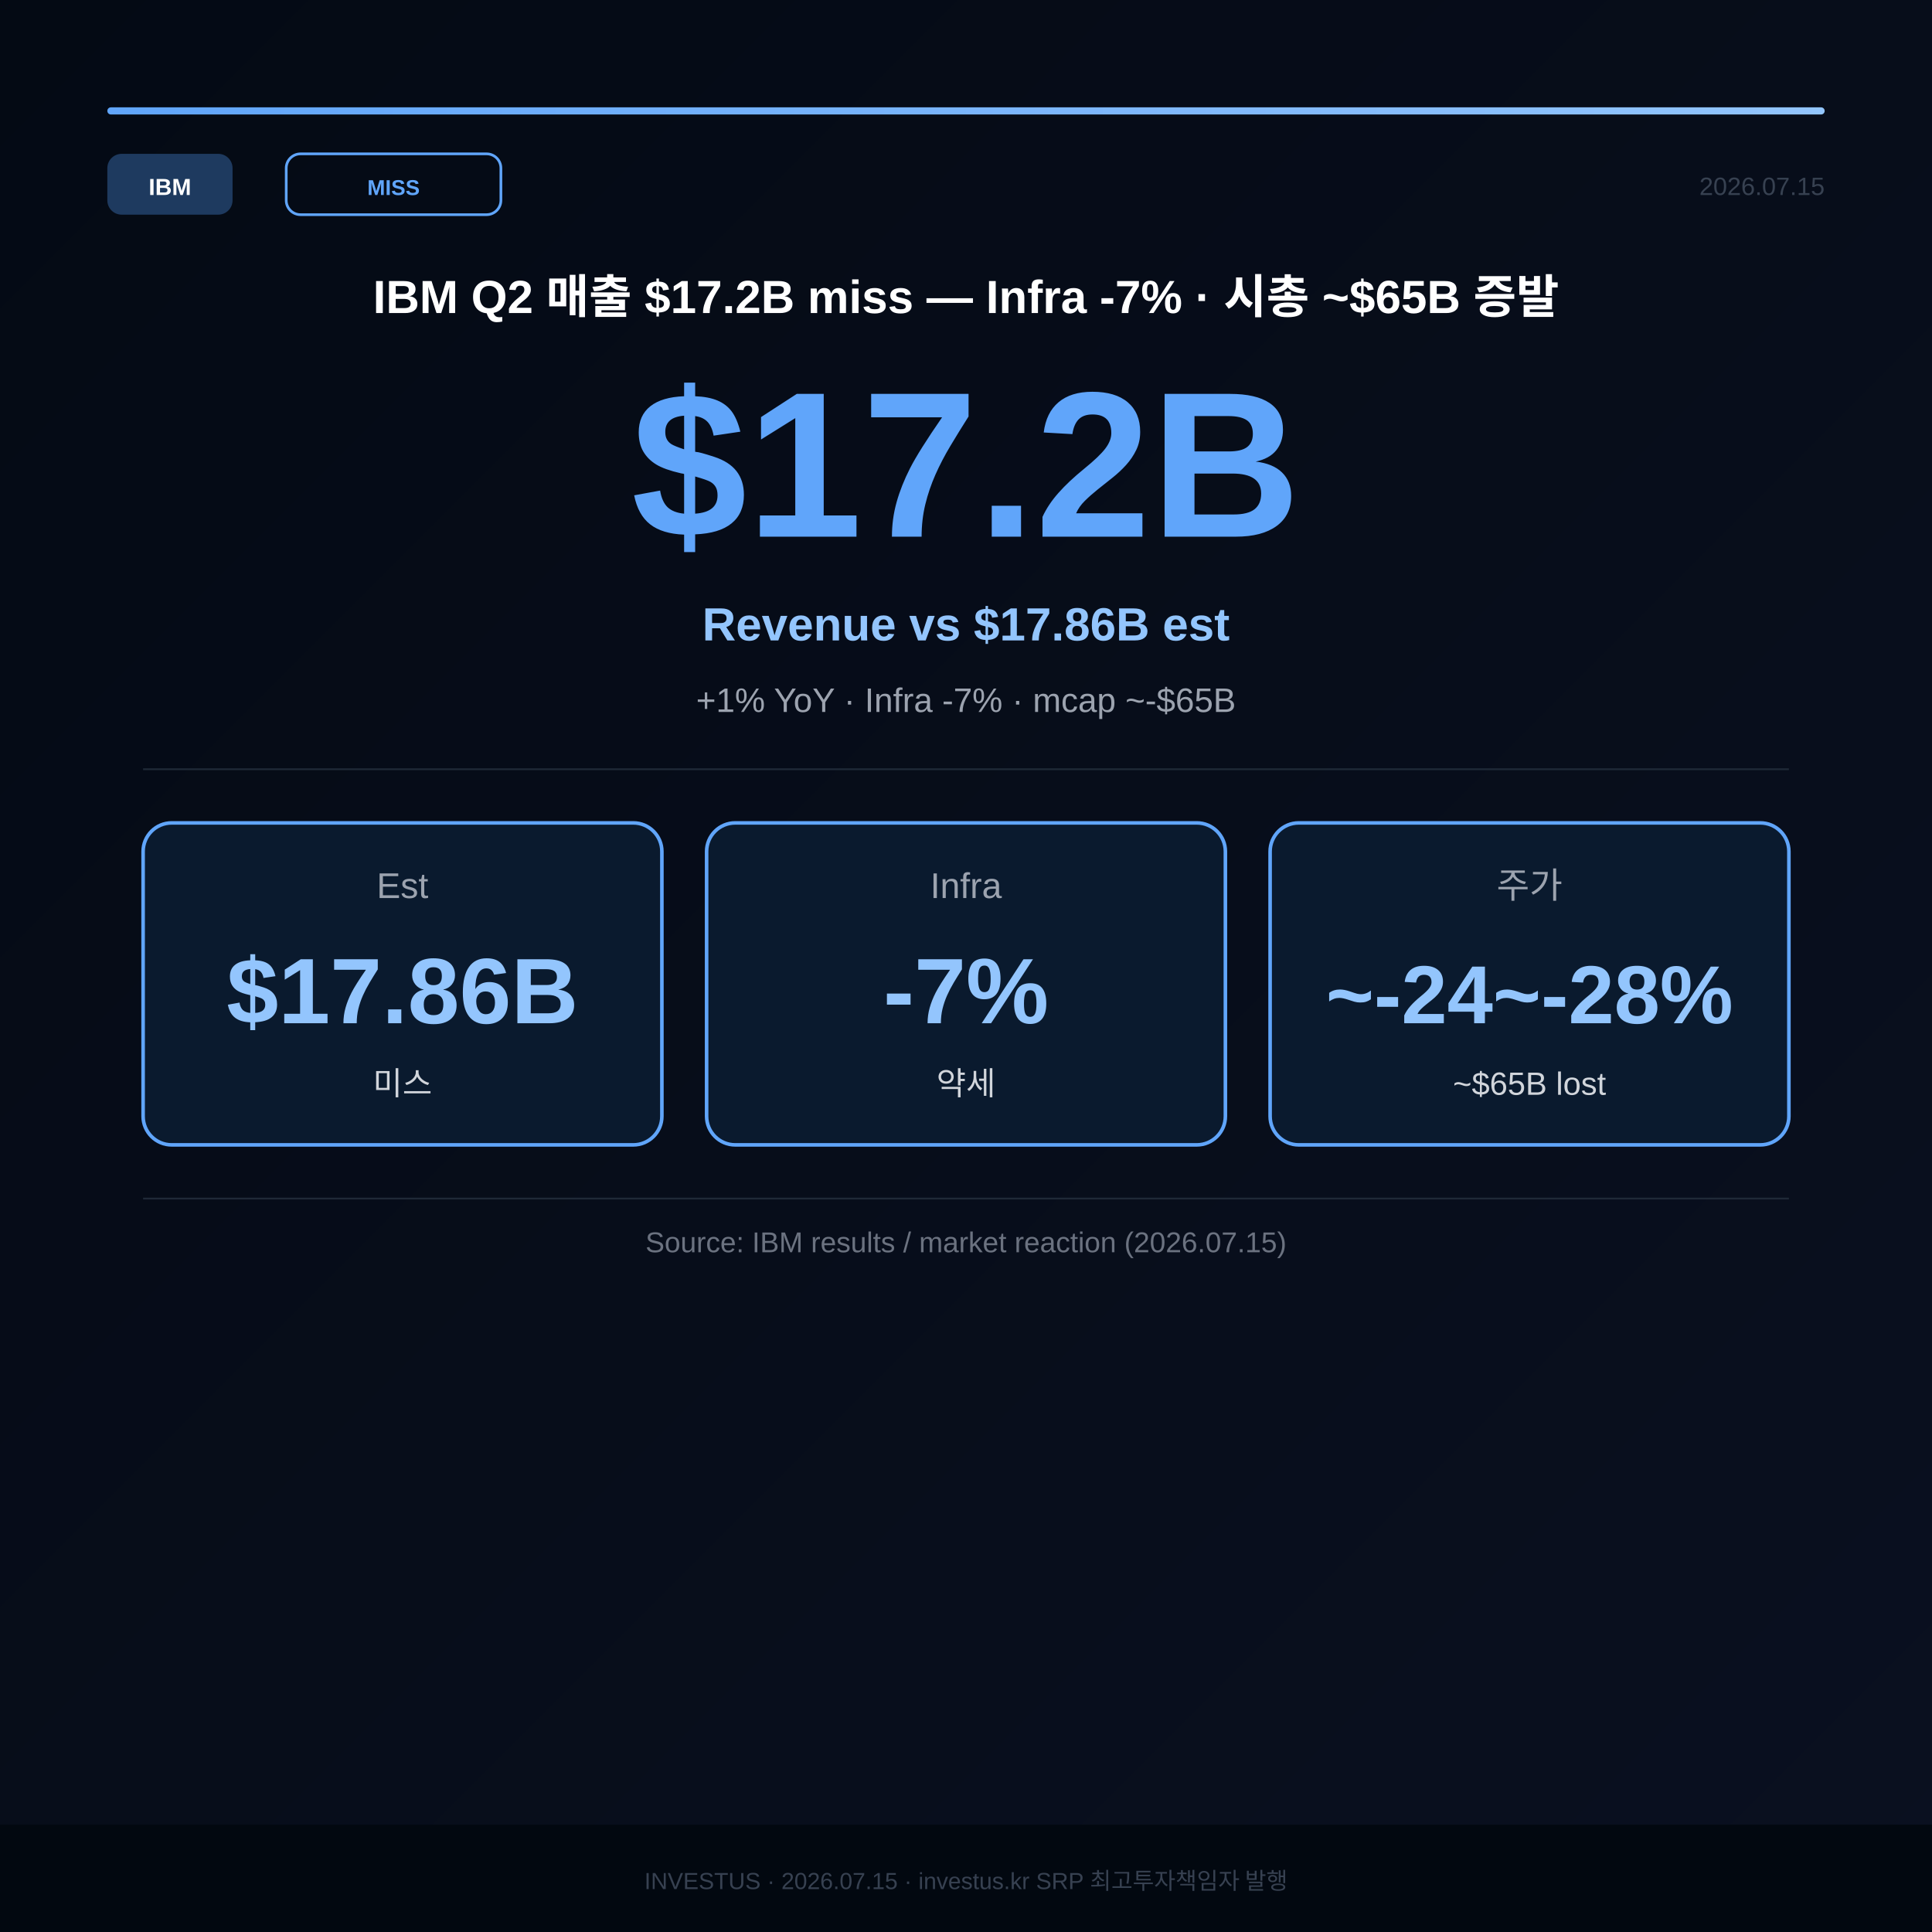
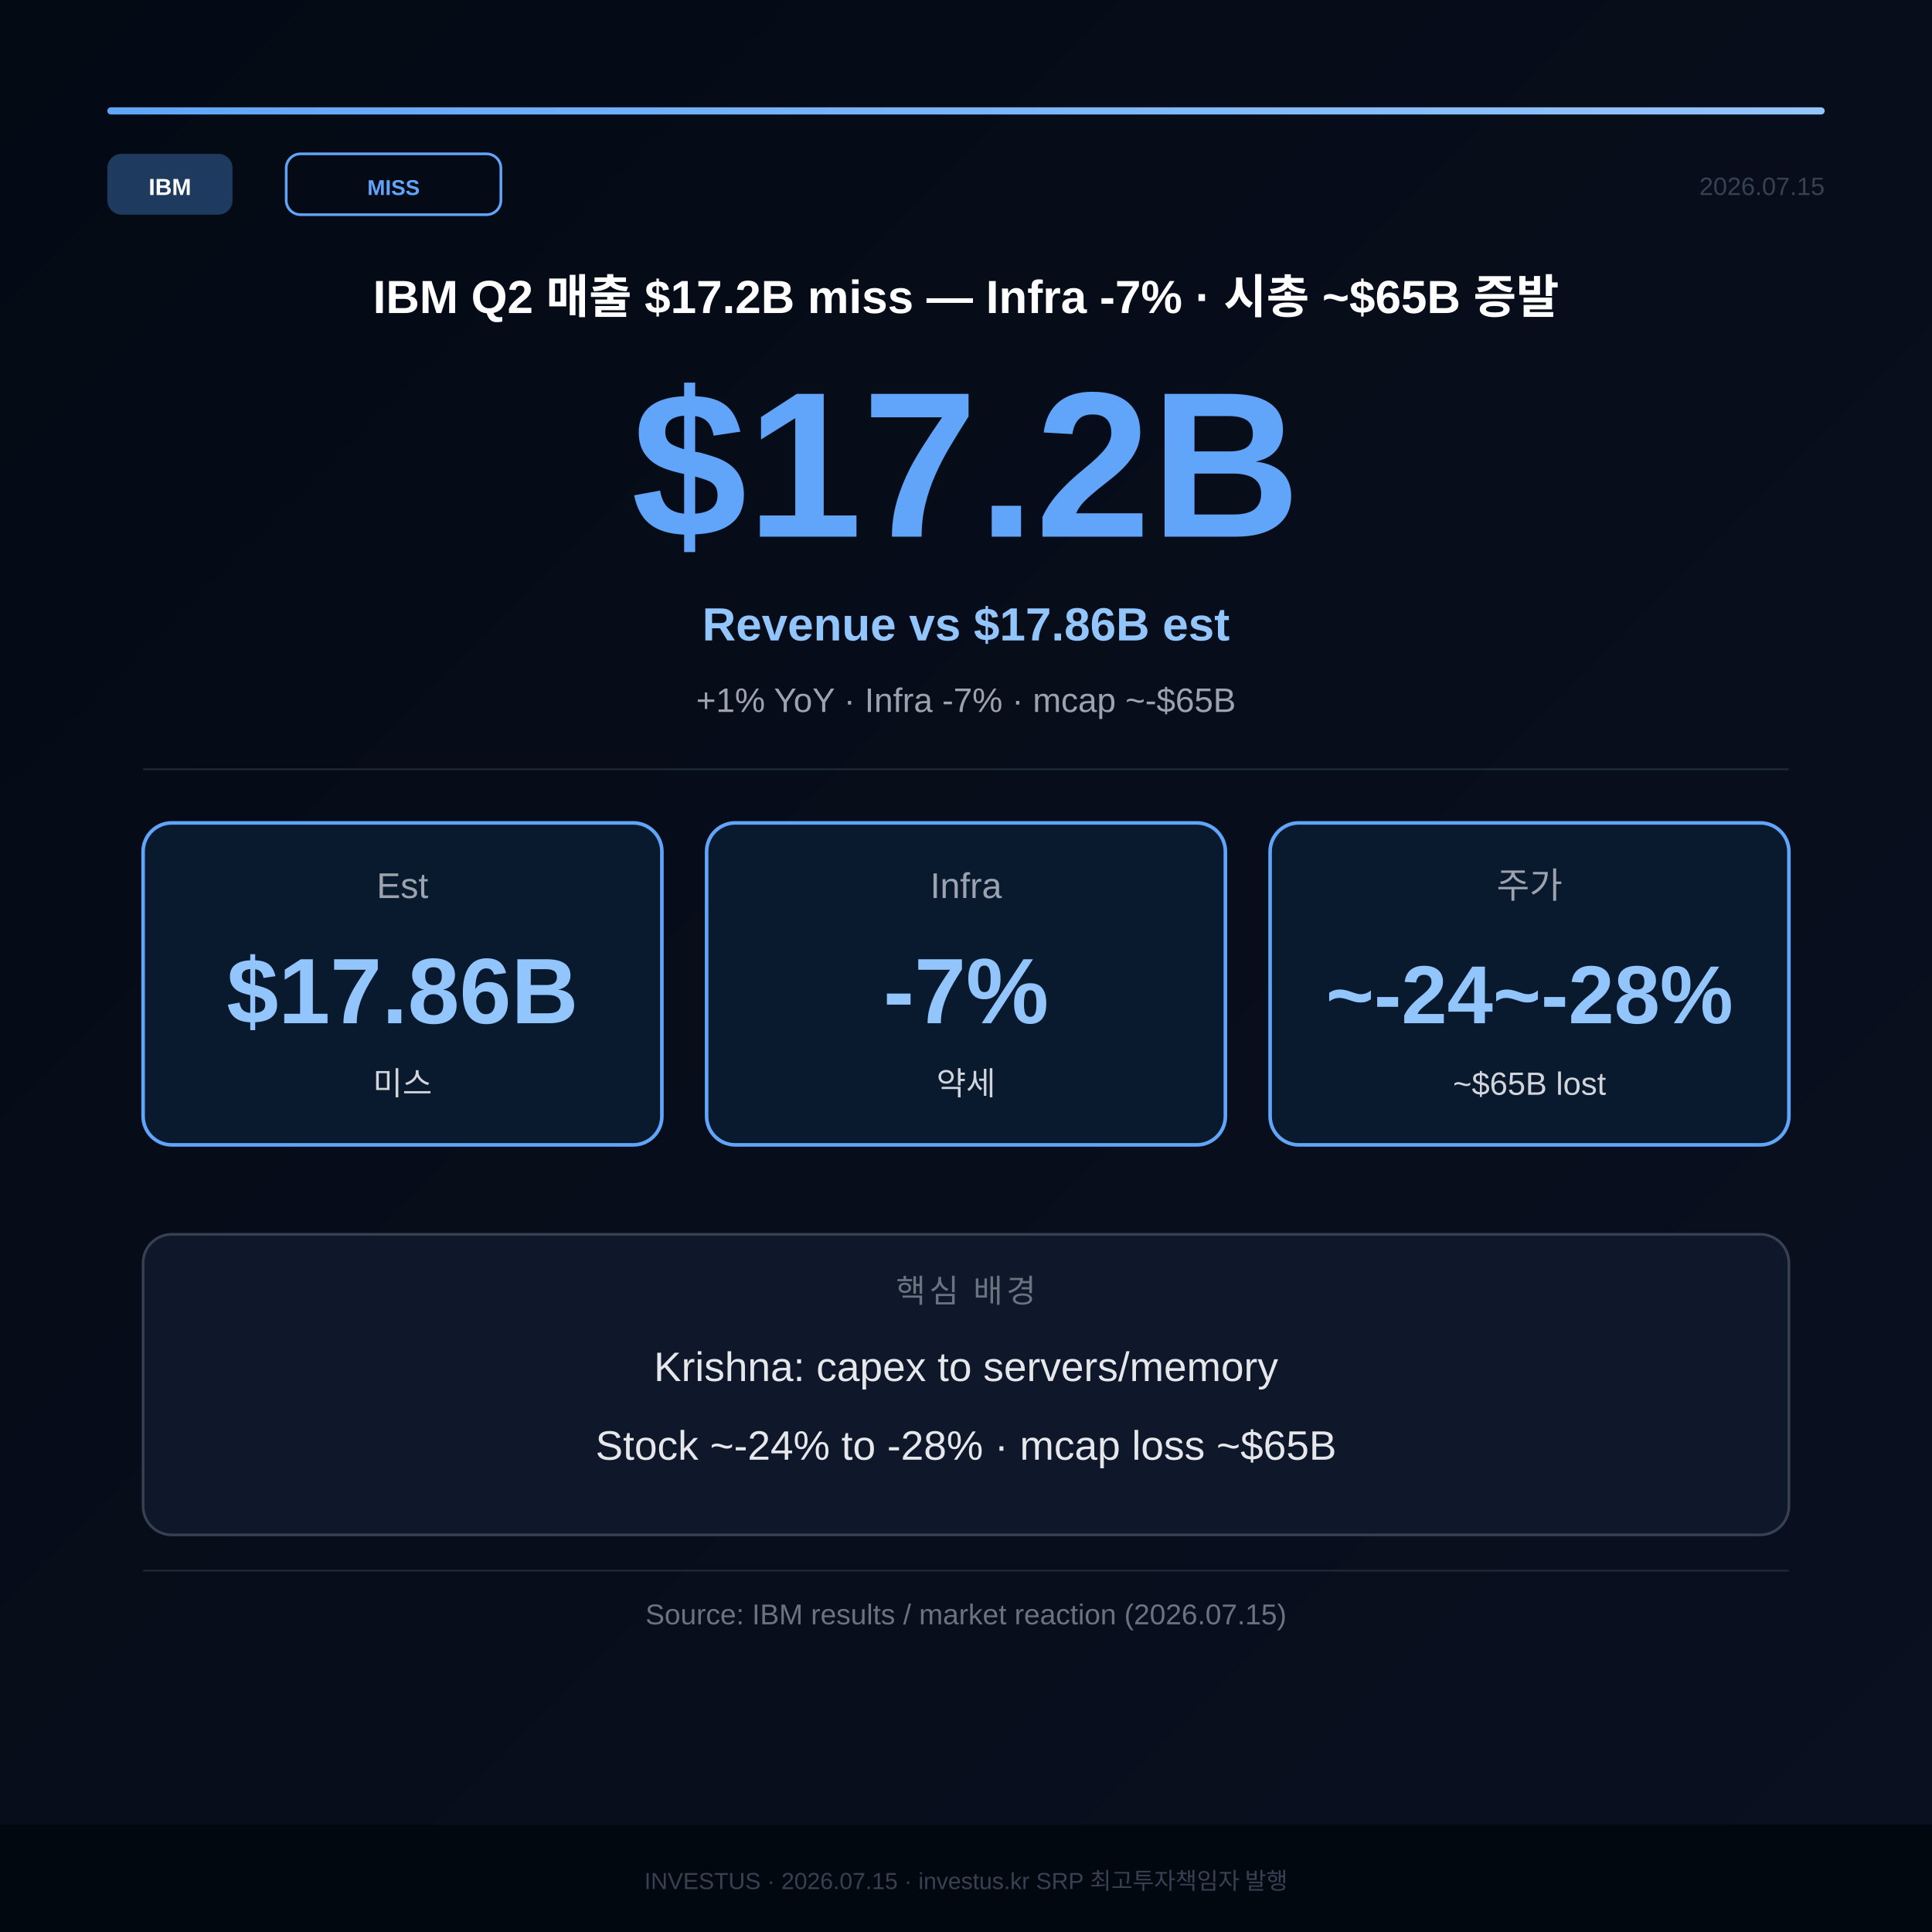
<svg xmlns="http://www.w3.org/2000/svg" viewBox="0 0 1080 1080" width="1080" height="1080">
  <defs>
    <linearGradient id="bg" x1="0%" y1="0%" x2="100%" y2="100%">
      <stop offset="0%" style="stop-color:#040a14" />
      <stop offset="100%" style="stop-color:#0a1020" />
    </linearGradient>
    <linearGradient id="grad" x1="0%" y1="0%" x2="100%" y2="0%">
      <stop offset="0%" style="stop-color:#60a5fa" />
      <stop offset="100%" style="stop-color:#93c5fd" />
    </linearGradient>
  </defs>
  <rect width="1080" height="1080" fill="url(#bg)" />
  <rect x="60" y="60" width="960" height="4" fill="url(#grad)" rx="2" />
  <rect x="60" y="86" width="70" height="34" rx="8" fill="#1e3a5f" />
  <text x="95.0" y="109" font-family="Arial Black, Arial" font-weight="900" font-size="13" fill="#ffffff" text-anchor="middle">IBM</text>
  <rect x="160" y="86" width="120" height="34" rx="8" fill="none" stroke="#60a5fa" stroke-width="1.5" />
  <text x="220.0" y="109" font-family="Arial, sans-serif" font-weight="700" font-size="12" fill="#60a5fa" text-anchor="middle">MISS</text>
  <text x="1020" y="109" font-family="Arial, sans-serif" font-size="14" fill="#374151" text-anchor="end">2026.07.15</text>
  <text x="540" y="175" font-family="Arial Black, Arial" font-weight="900" font-size="26" fill="#ffffff" text-anchor="middle">IBM Q2 매출 $17.2B miss — Infra -7% · 시총 ~$65B 증발</text>
  <text x="540" y="300" font-family="Arial Black, Arial" font-weight="900" font-size="116" fill="#60a5fa" text-anchor="middle">$17.2B</text>
  <text x="540" y="358" font-family="Arial Black, Arial" font-weight="900" font-size="26" fill="#93c5fd" text-anchor="middle">Revenue vs $17.86B est</text>
  <text x="540" y="398" font-family="Arial, sans-serif" font-size="19" fill="#9ca3af" text-anchor="middle">+1% YoY · Infra -7% · mcap ~-$65B</text>
  <line x1="80" y1="430" x2="1000" y2="430" stroke="#1f2937" stroke-width="1" />
  <rect x="80" y="460" width="290" height="180" rx="16" fill="#0a1a2e" stroke="#60a5fa" stroke-width="2" />
  <text x="225.0" y="502" font-family="Arial, sans-serif" font-size="20" fill="#9ca3af" text-anchor="middle">Est</text>
  <text x="225.0" y="572" font-family="Arial Black, Arial" font-weight="900" font-size="52" fill="#93c5fd" text-anchor="middle">$17.86B</text>
  <text x="225.0" y="612" font-family="Arial, sans-serif" font-size="18" fill="#d1d5db" text-anchor="middle">미스</text>
  <rect x="395" y="460" width="290" height="180" rx="16" fill="#0a1a2e" stroke="#60a5fa" stroke-width="2" />
  <text x="540.0" y="502" font-family="Arial, sans-serif" font-size="20" fill="#9ca3af" text-anchor="middle">Infra</text>
  <text x="540.0" y="572" font-family="Arial Black, Arial" font-weight="900" font-size="52" fill="#93c5fd" text-anchor="middle">-7%</text>
  <text x="540.0" y="612" font-family="Arial, sans-serif" font-size="18" fill="#d1d5db" text-anchor="middle">약세</text>
  <rect x="710" y="460" width="290" height="180" rx="16" fill="#0a1a2e" stroke="#60a5fa" stroke-width="2" />
  <text x="855.0" y="502" font-family="Arial, sans-serif" font-size="20" fill="#9ca3af" text-anchor="middle">주가</text>
  <text x="855.0" y="572" font-family="Arial Black, Arial" font-weight="900" font-size="46" fill="#93c5fd" text-anchor="middle">~-24~-28%</text>
  <text x="855.0" y="612" font-family="Arial, sans-serif" font-size="18" fill="#d1d5db" text-anchor="middle">~$65B lost</text>
-   <line x1="80" y1="670" x2="1000" y2="670" stroke="#1f2937" stroke-width="1" />
-   <text x="540" y="700" font-family="Arial, sans-serif" font-size="16" fill="#6b7280" text-anchor="middle">Source: IBM results / market reaction (2026.07.15)</text>
+   <rect x="80" y="690" width="920" height="168" rx="16" fill="#0f172a" stroke="#374151" stroke-width="1.5" />
+   <text x="540" y="728" font-family="Arial, sans-serif" font-size="18" fill="#6b7280" text-anchor="middle" letter-spacing="2">핵심 배경</text>
+   <text x="540" y="772" font-family="Arial, sans-serif" font-size="23" fill="#e5e7eb" text-anchor="middle">Krishna: capex to servers/memory</text>
+   <text x="540" y="816" font-family="Arial, sans-serif" font-size="23" fill="#e5e7eb" text-anchor="middle">Stock ~-24% to -28% · mcap loss ~$65B</text>
+   <line x1="80" y1="878" x2="1000" y2="878" stroke="#1f2937" stroke-width="1" />
+   <text x="540" y="908" font-family="Arial, sans-serif" font-size="16" fill="#6b7280" text-anchor="middle">Source: IBM results / market reaction (2026.07.15)</text>
  <rect x="0" y="1020" width="1080" height="60" fill="#020810" />
  <text x="540" y="1056" font-family="Arial, sans-serif" font-size="13" fill="#374151" text-anchor="middle">INVESTUS · 2026.07.15 · investus.kr SRP 최고투자책임자 발행</text>
</svg>
